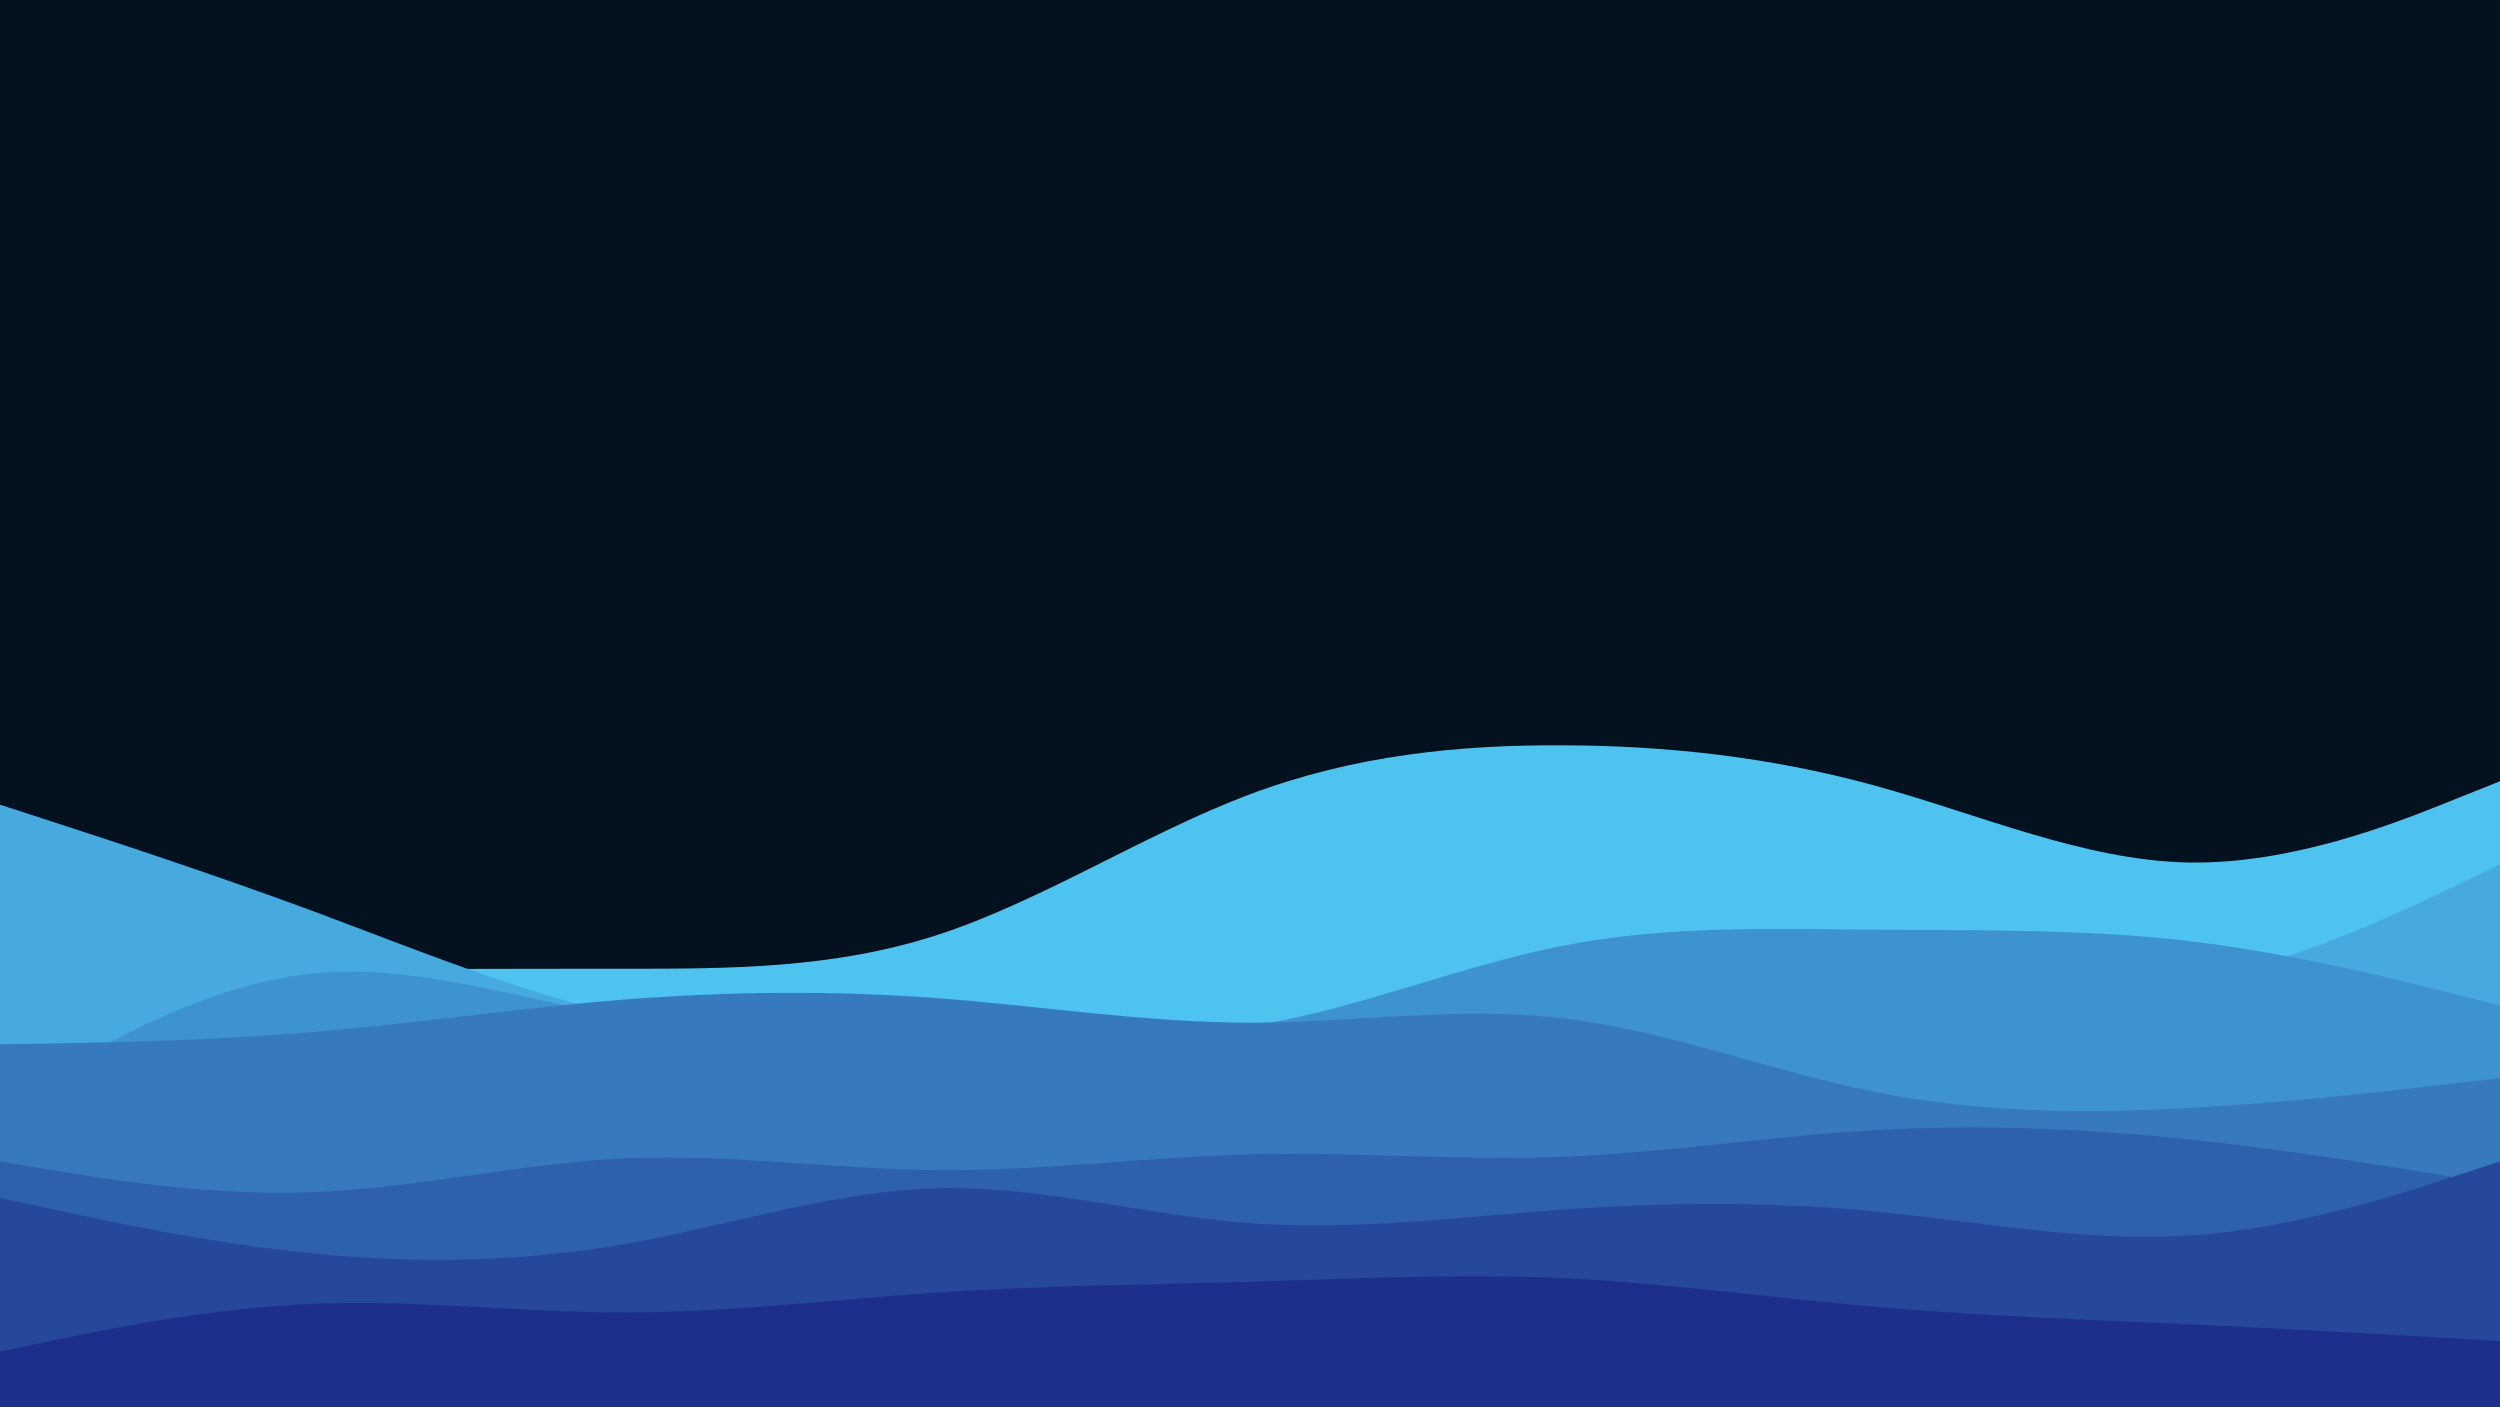
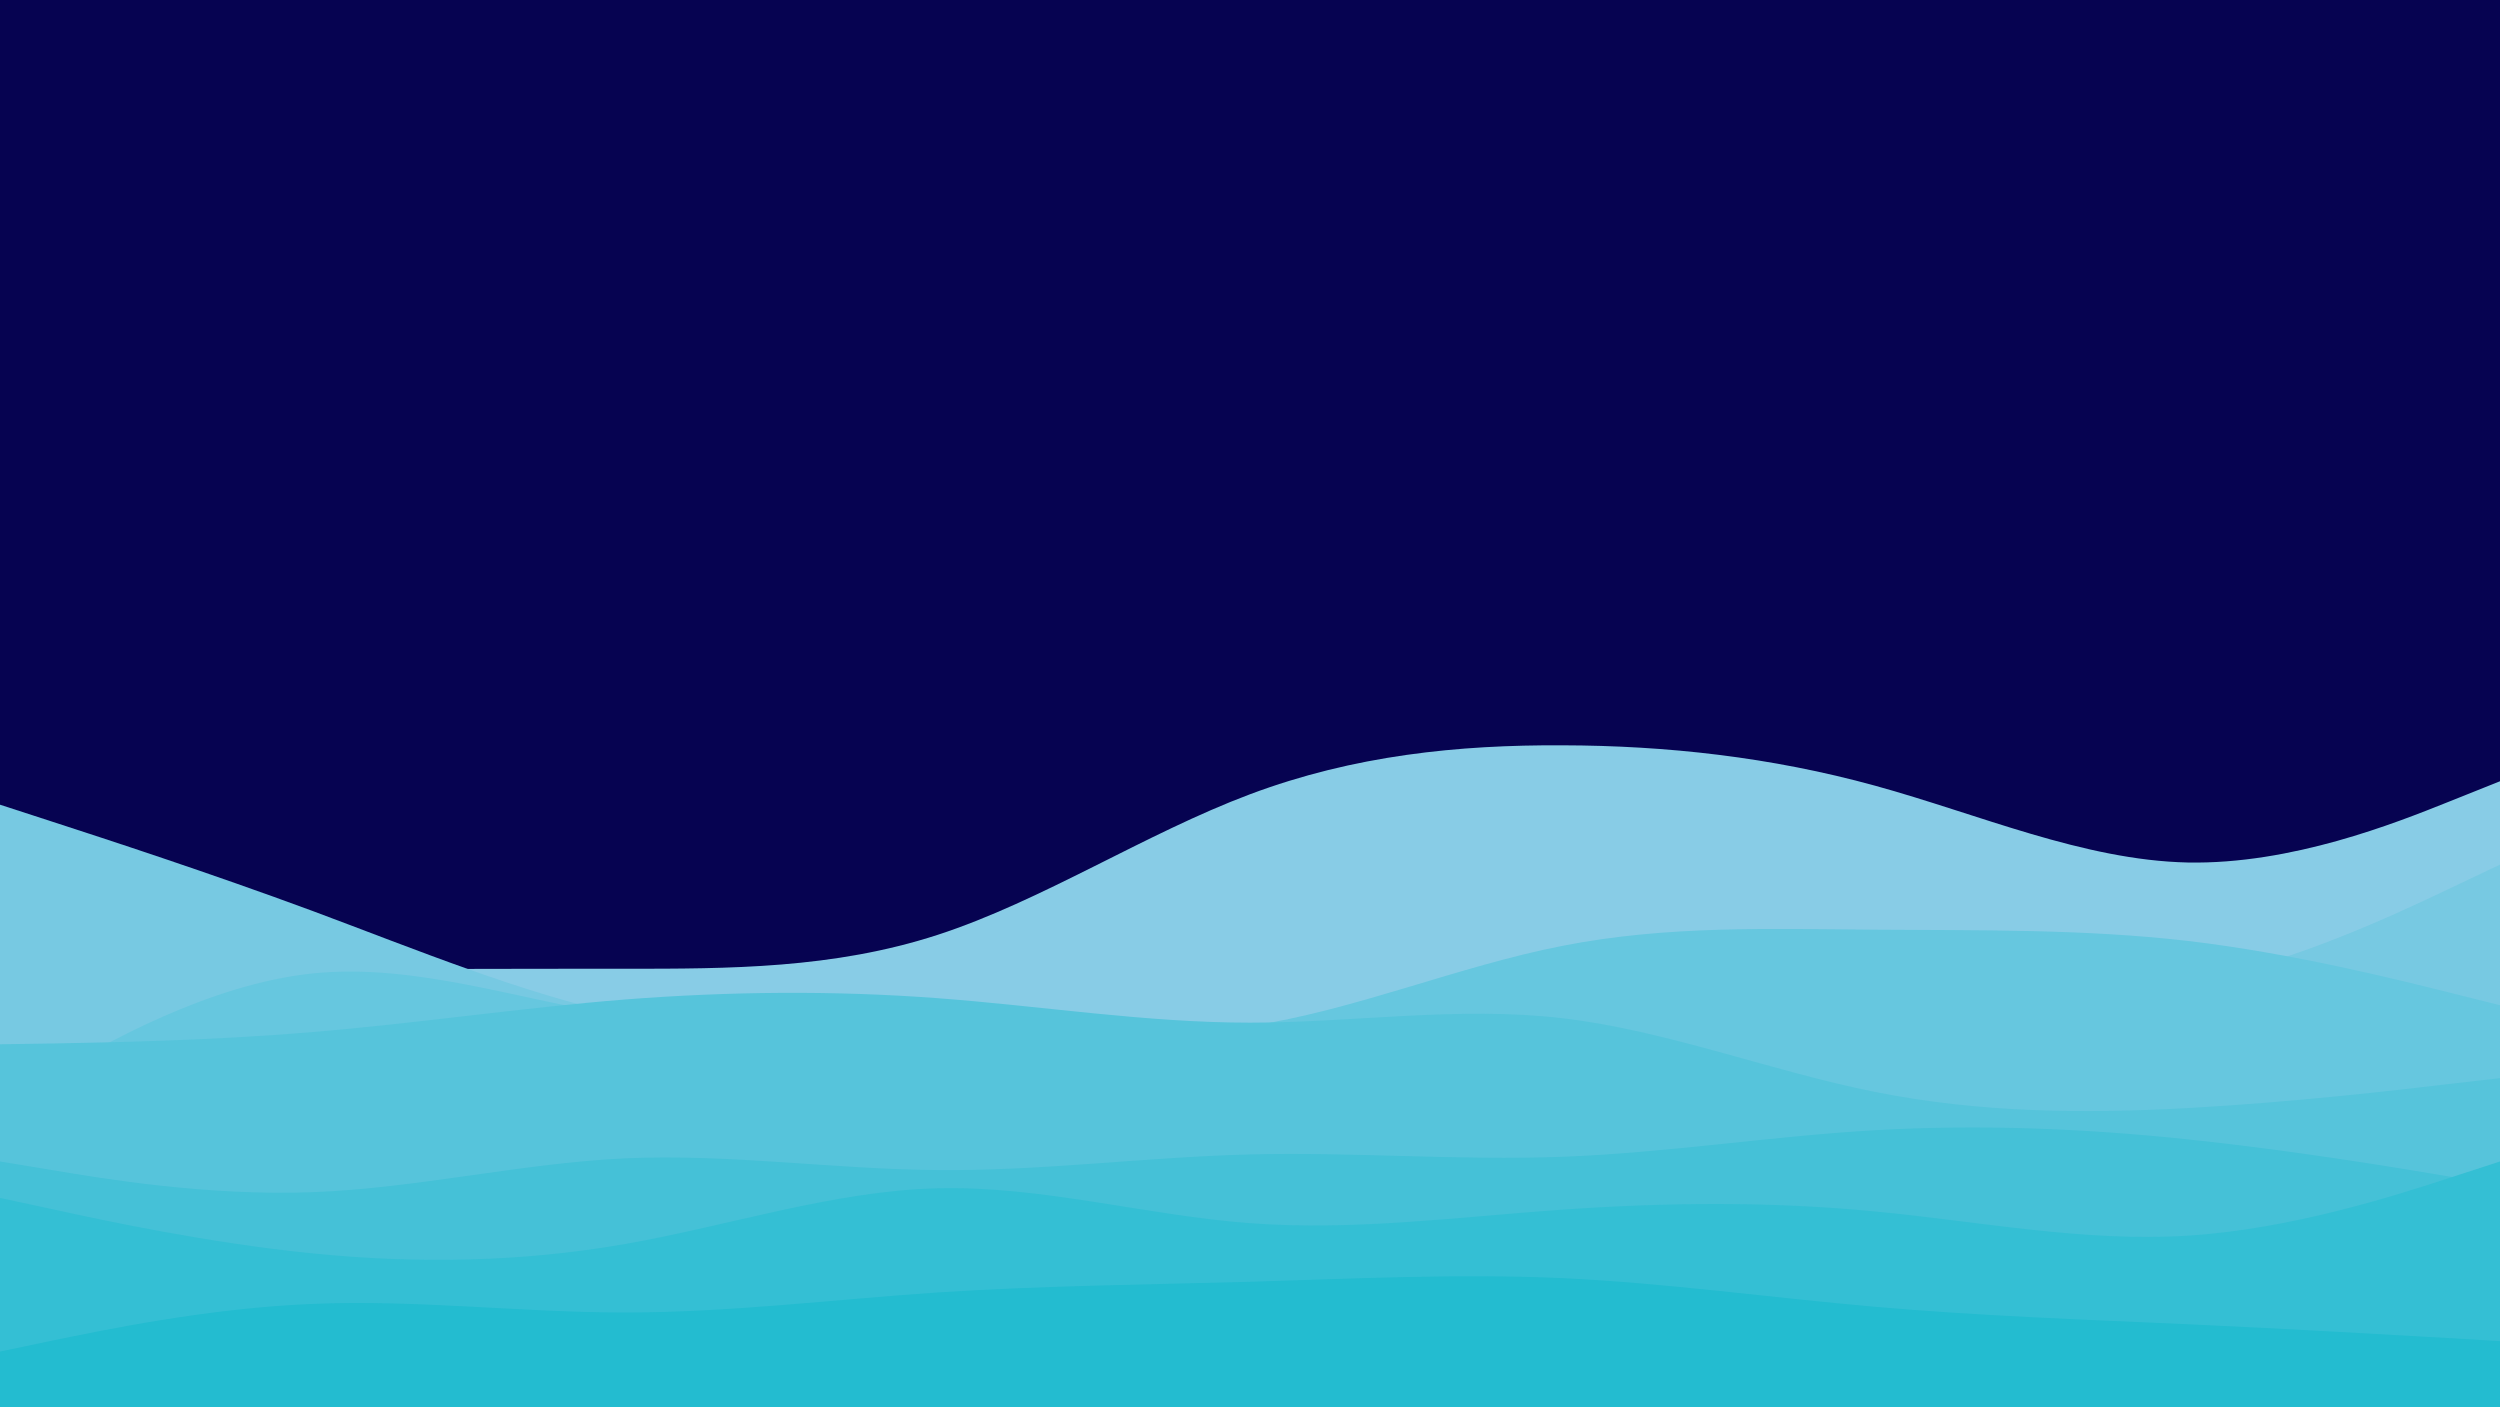
<svg xmlns="http://www.w3.org/2000/svg" id="visual" viewBox="0 0 960 540" width="960" height="540" version="1.1">
-   <rect x="0" y="0" width="960" height="540" fill="#04121f" />
-   <path d="M0 375L20 374.5C40 374 80 373 120 372.5C160 372 200 372 240 372C280 372 320 372 360 359C400 346 440 320 480 305C520 290 560 286 600 286.2C640 286.3 680 290.7 720 301.7C760 312.7 800 330.3 840 331.2C880 332 920 316 940 308L960 300L960 541L940 541C920 541 880 541 840 541C800 541 760 541 720 541C680 541 640 541 600 541C560 541 520 541 480 541C440 541 400 541 360 541C320 541 280 541 240 541C200 541 160 541 120 541C80 541 40 541 20 541L0 541Z" fill="#4fc3f0" />
-   <path d="M0 309L20 315.5C40 322 80 335 120 349.8C160 364.7 200 381.3 240 390C280 398.7 320 399.3 360 400.3C400 401.3 440 402.7 480 400.8C520 399 560 394 600 389.5C640 385 680 381 720 381C760 381 800 385 840 377.5C880 370 920 351 940 341.5L960 332L960 541L940 541C920 541 880 541 840 541C800 541 760 541 720 541C680 541 640 541 600 541C560 541 520 541 480 541C440 541 400 541 360 541C320 541 280 541 240 541C200 541 160 541 120 541C80 541 40 541 20 541L0 541Z" fill="#47aadf" />
-   <path d="M0 424L20 412.5C40 401 80 378 120 373.8C160 369.7 200 384.3 240 390.2C280 396 320 393 360 394C400 395 440 400 480 394C520 388 560 371 600 363.2C640 355.3 680 356.7 720 357C760 357.3 800 356.7 840 361.3C880 366 920 376 940 381L960 386L960 541L940 541C920 541 880 541 840 541C800 541 760 541 720 541C680 541 640 541 600 541C560 541 520 541 480 541C440 541 400 541 360 541C320 541 280 541 240 541C200 541 160 541 120 541C80 541 40 541 20 541L0 541Z" fill="#3e92ce" />
-   <path d="M0 401L20 400.7C40 400.3 80 399.7 120 396.3C160 393 200 387 240 383.8C280 380.7 320 380.3 360 383.3C400 386.3 440 392.7 480 392.7C520 392.7 560 386.3 600 391C640 395.7 680 411.3 720 419.3C760 427.3 800 427.7 840 425.5C880 423.3 920 418.7 940 416.3L960 414L960 541L940 541C920 541 880 541 840 541C800 541 760 541 720 541C680 541 640 541 600 541C560 541 520 541 480 541C440 541 400 541 360 541C320 541 280 541 240 541C200 541 160 541 120 541C80 541 40 541 20 541L0 541Z" fill="#3679bd" />
-   <path d="M0 446L20 449.3C40 452.7 80 459.3 120 457.8C160 456.3 200 446.7 240 444.8C280 443 320 449 360 449.3C400 449.7 440 444.3 480 443.3C520 442.3 560 445.7 600 444.2C640 442.7 680 436.3 720 434C760 431.7 800 433.3 840 437.5C880 441.7 920 448.3 940 451.7L960 455L960 541L940 541C920 541 880 541 840 541C800 541 760 541 720 541C680 541 640 541 600 541C560 541 520 541 480 541C440 541 400 541 360 541C320 541 280 541 240 541C200 541 160 541 120 541C80 541 40 541 20 541L0 541Z" fill="#2e60ac" />
-   <path d="M0 460L20 464.3C40 468.7 80 477.3 120 481.3C160 485.3 200 484.7 240 477.7C280 470.7 320 457.3 360 456.3C400 455.3 440 466.7 480 469.7C520 472.7 560 467.3 600 464.5C640 461.7 680 461.3 720 465.2C760 469 800 477 840 474.5C880 472 920 459 940 452.5L960 446L960 541L940 541C920 541 880 541 840 541C800 541 760 541 720 541C680 541 640 541 600 541C560 541 520 541 480 541C440 541 400 541 360 541C320 541 280 541 240 541C200 541 160 541 120 541C80 541 40 541 20 541L0 541Z" fill="#25489b" />
-   <path d="M0 519L20 514.8C40 510.7 80 502.3 120 500.7C160 499 200 504 240 504C280 504 320 499 360 496.3C400 493.7 440 493.3 480 492.2C520 491 560 489 600 490.8C640 492.7 680 498.3 720 501.8C760 505.3 800 506.7 840 508.5C880 510.3 920 512.7 940 513.8L960 515L960 541L940 541C920 541 880 541 840 541C800 541 760 541 720 541C680 541 640 541 600 541C560 541 520 541 480 541C440 541 400 541 360 541C320 541 280 541 240 541C200 541 160 541 120 541C80 541 40 541 20 541L0 541Z" fill="#1d2f8a" />
+   <rect x="0" y="0" width="960" height="540" fill="#060351" />
+   <path d="M0 375L20 374.5C40 374 80 373 120 372.5C160 372 200 372 240 372C280 372 320 372 360 359C400 346 440 320 480 305C520 290 560 286 600 286.2C640 286.3 680 290.7 720 301.7C760 312.7 800 330.3 840 331.2C880 332 920 316 940 308L960 300L960 541L940 541C920 541 880 541 840 541C800 541 760 541 720 541C680 541 640 541 600 541C560 541 520 541 480 541C440 541 400 541 360 541C320 541 280 541 240 541C200 541 160 541 120 541C80 541 40 541 20 541L0 541Z" fill="#88cce6" />
+   <path d="M0 309L20 315.5C40 322 80 335 120 349.8C160 364.7 200 381.3 240 390C280 398.7 320 399.3 360 400.3C400 401.3 440 402.7 480 400.8C520 399 560 394 600 389.5C640 385 680 381 720 381C760 381 800 385 840 377.5C880 370 920 351 940 341.5L960 332L960 541L940 541C920 541 880 541 840 541C800 541 760 541 720 541C680 541 640 541 600 541C560 541 520 541 480 541C440 541 400 541 360 541C320 541 280 541 240 541C200 541 160 541 120 541C80 541 40 541 20 541L0 541Z" fill="#77c9e2" />
+   <path d="M0 424L20 412.5C40 401 80 378 120 373.8C160 369.7 200 384.3 240 390.2C280 396 320 393 360 394C400 395 440 400 480 394C520 388 560 371 600 363.2C640 355.3 680 356.7 720 357C760 357.3 800 356.7 840 361.3C880 366 920 376 940 381L960 386L960 541L940 541C920 541 880 541 840 541C800 541 760 541 720 541C680 541 640 541 600 541C560 541 520 541 480 541C440 541 400 541 360 541C320 541 280 541 240 541C200 541 160 541 120 541C80 541 40 541 20 541L0 541Z" fill="#66c7df" />
+   <path d="M0 401L20 400.7C40 400.3 80 399.7 120 396.3C160 393 200 387 240 383.8C280 380.7 320 380.3 360 383.3C400 386.3 440 392.7 480 392.7C520 392.7 560 386.3 600 391C640 395.7 680 411.3 720 419.3C760 427.3 800 427.7 840 425.5C880 423.3 920 418.7 940 416.3L960 414L960 541L940 541C920 541 880 541 840 541C800 541 760 541 720 541C680 541 640 541 600 541C560 541 520 541 480 541C440 541 400 541 360 541C320 541 280 541 240 541C200 541 160 541 120 541C80 541 40 541 20 541L0 541Z" fill="#56c4db" />
+   <path d="M0 446L20 449.3C40 452.7 80 459.3 120 457.8C160 456.3 200 446.7 240 444.8C280 443 320 449 360 449.3C400 449.7 440 444.3 480 443.3C520 442.3 560 445.7 600 444.2C640 442.7 680 436.3 720 434C760 431.7 800 433.3 840 437.5C880 441.7 920 448.3 940 451.7L960 455L960 541L940 541C920 541 880 541 840 541C800 541 760 541 720 541C680 541 640 541 600 541C560 541 520 541 480 541C440 541 400 541 360 541C320 541 280 541 240 541C200 541 160 541 120 541C80 541 40 541 20 541L0 541Z" fill="#45c1d7" />
+   <path d="M0 460L20 464.3C40 468.7 80 477.3 120 481.3C160 485.3 200 484.7 240 477.7C280 470.7 320 457.3 360 456.3C400 455.3 440 466.7 480 469.7C520 472.7 560 467.3 600 464.5C640 461.7 680 461.3 720 465.2C760 469 800 477 840 474.5C880 472 920 459 940 452.5L960 446L960 541L940 541C920 541 880 541 840 541C800 541 760 541 720 541C680 541 640 541 600 541C560 541 520 541 480 541C440 541 400 541 360 541C320 541 280 541 240 541C200 541 160 541 120 541C80 541 40 541 20 541L0 541Z" fill="#34bfd4" />
+   <path d="M0 519L20 514.8C40 510.7 80 502.3 120 500.7C160 499 200 504 240 504C280 504 320 499 360 496.3C400 493.7 440 493.3 480 492.2C520 491 560 489 600 490.8C640 492.7 680 498.3 720 501.8C760 505.3 800 506.7 840 508.5C880 510.3 920 512.7 940 513.8L960 515L960 541L940 541C920 541 880 541 840 541C800 541 760 541 720 541C680 541 640 541 600 541C560 541 520 541 480 541C440 541 400 541 360 541C320 541 280 541 240 541C200 541 160 541 120 541C80 541 40 541 20 541L0 541Z" fill="#23bcd0" />
</svg>
